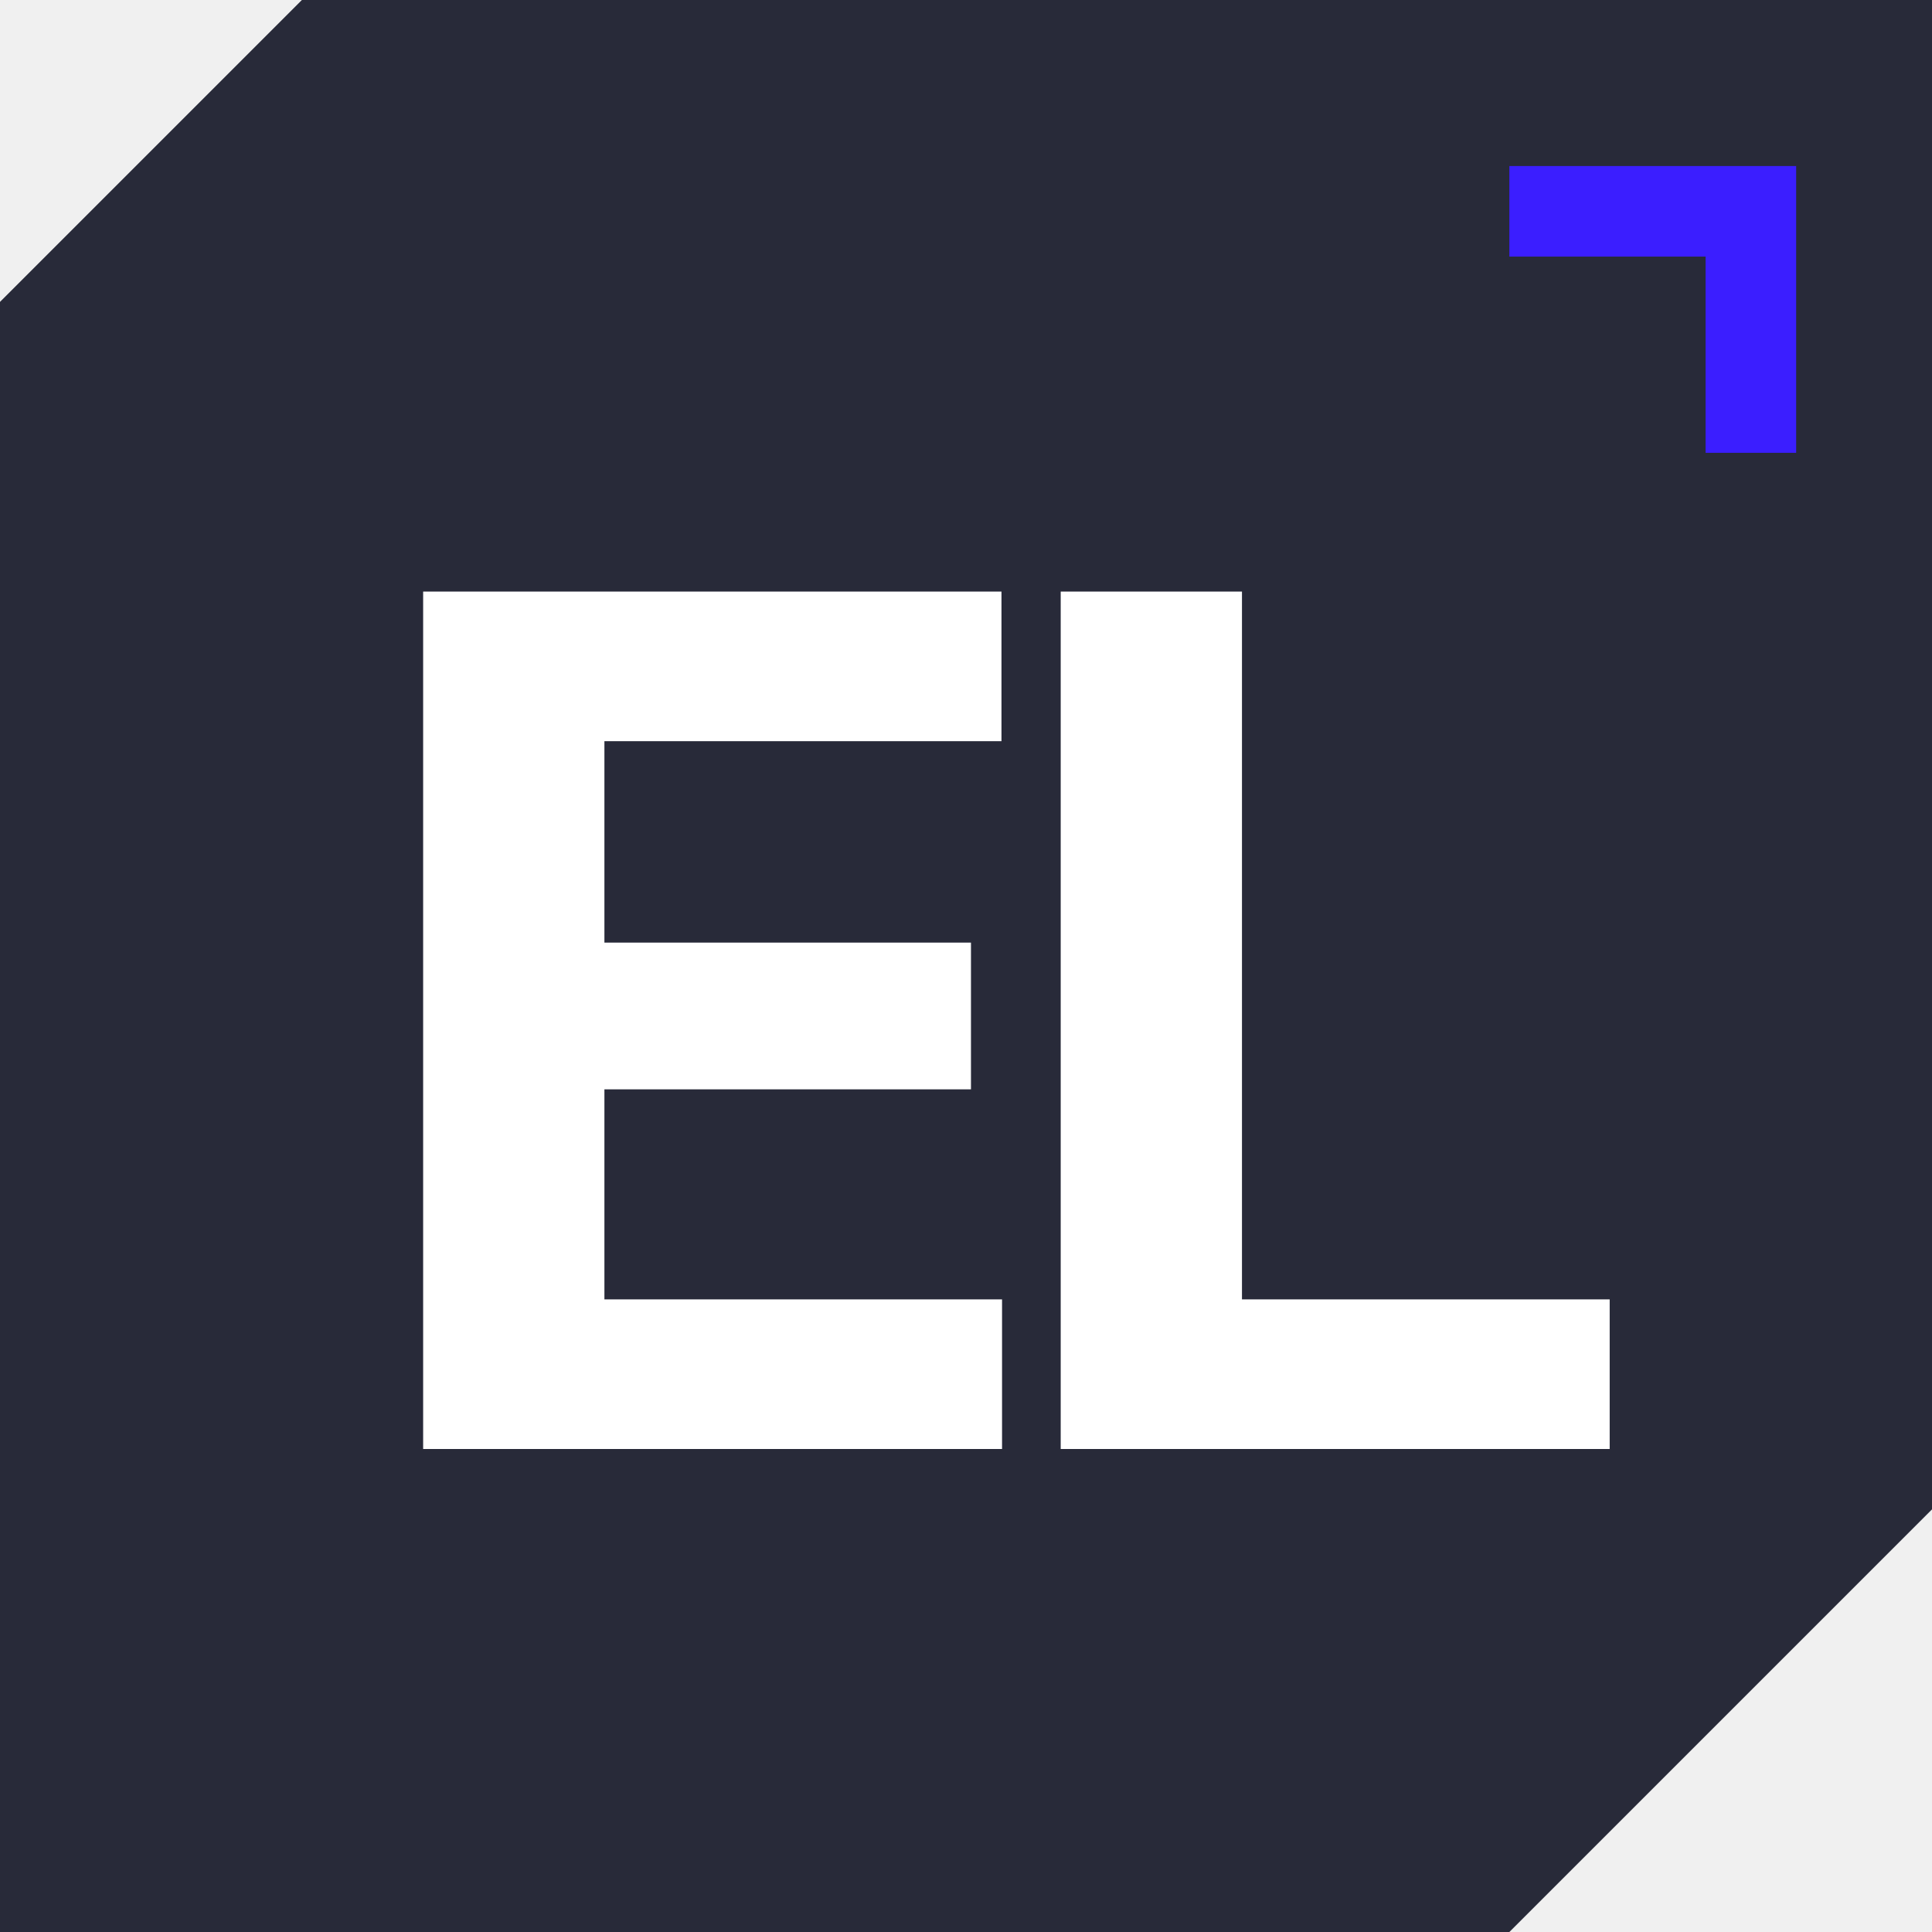
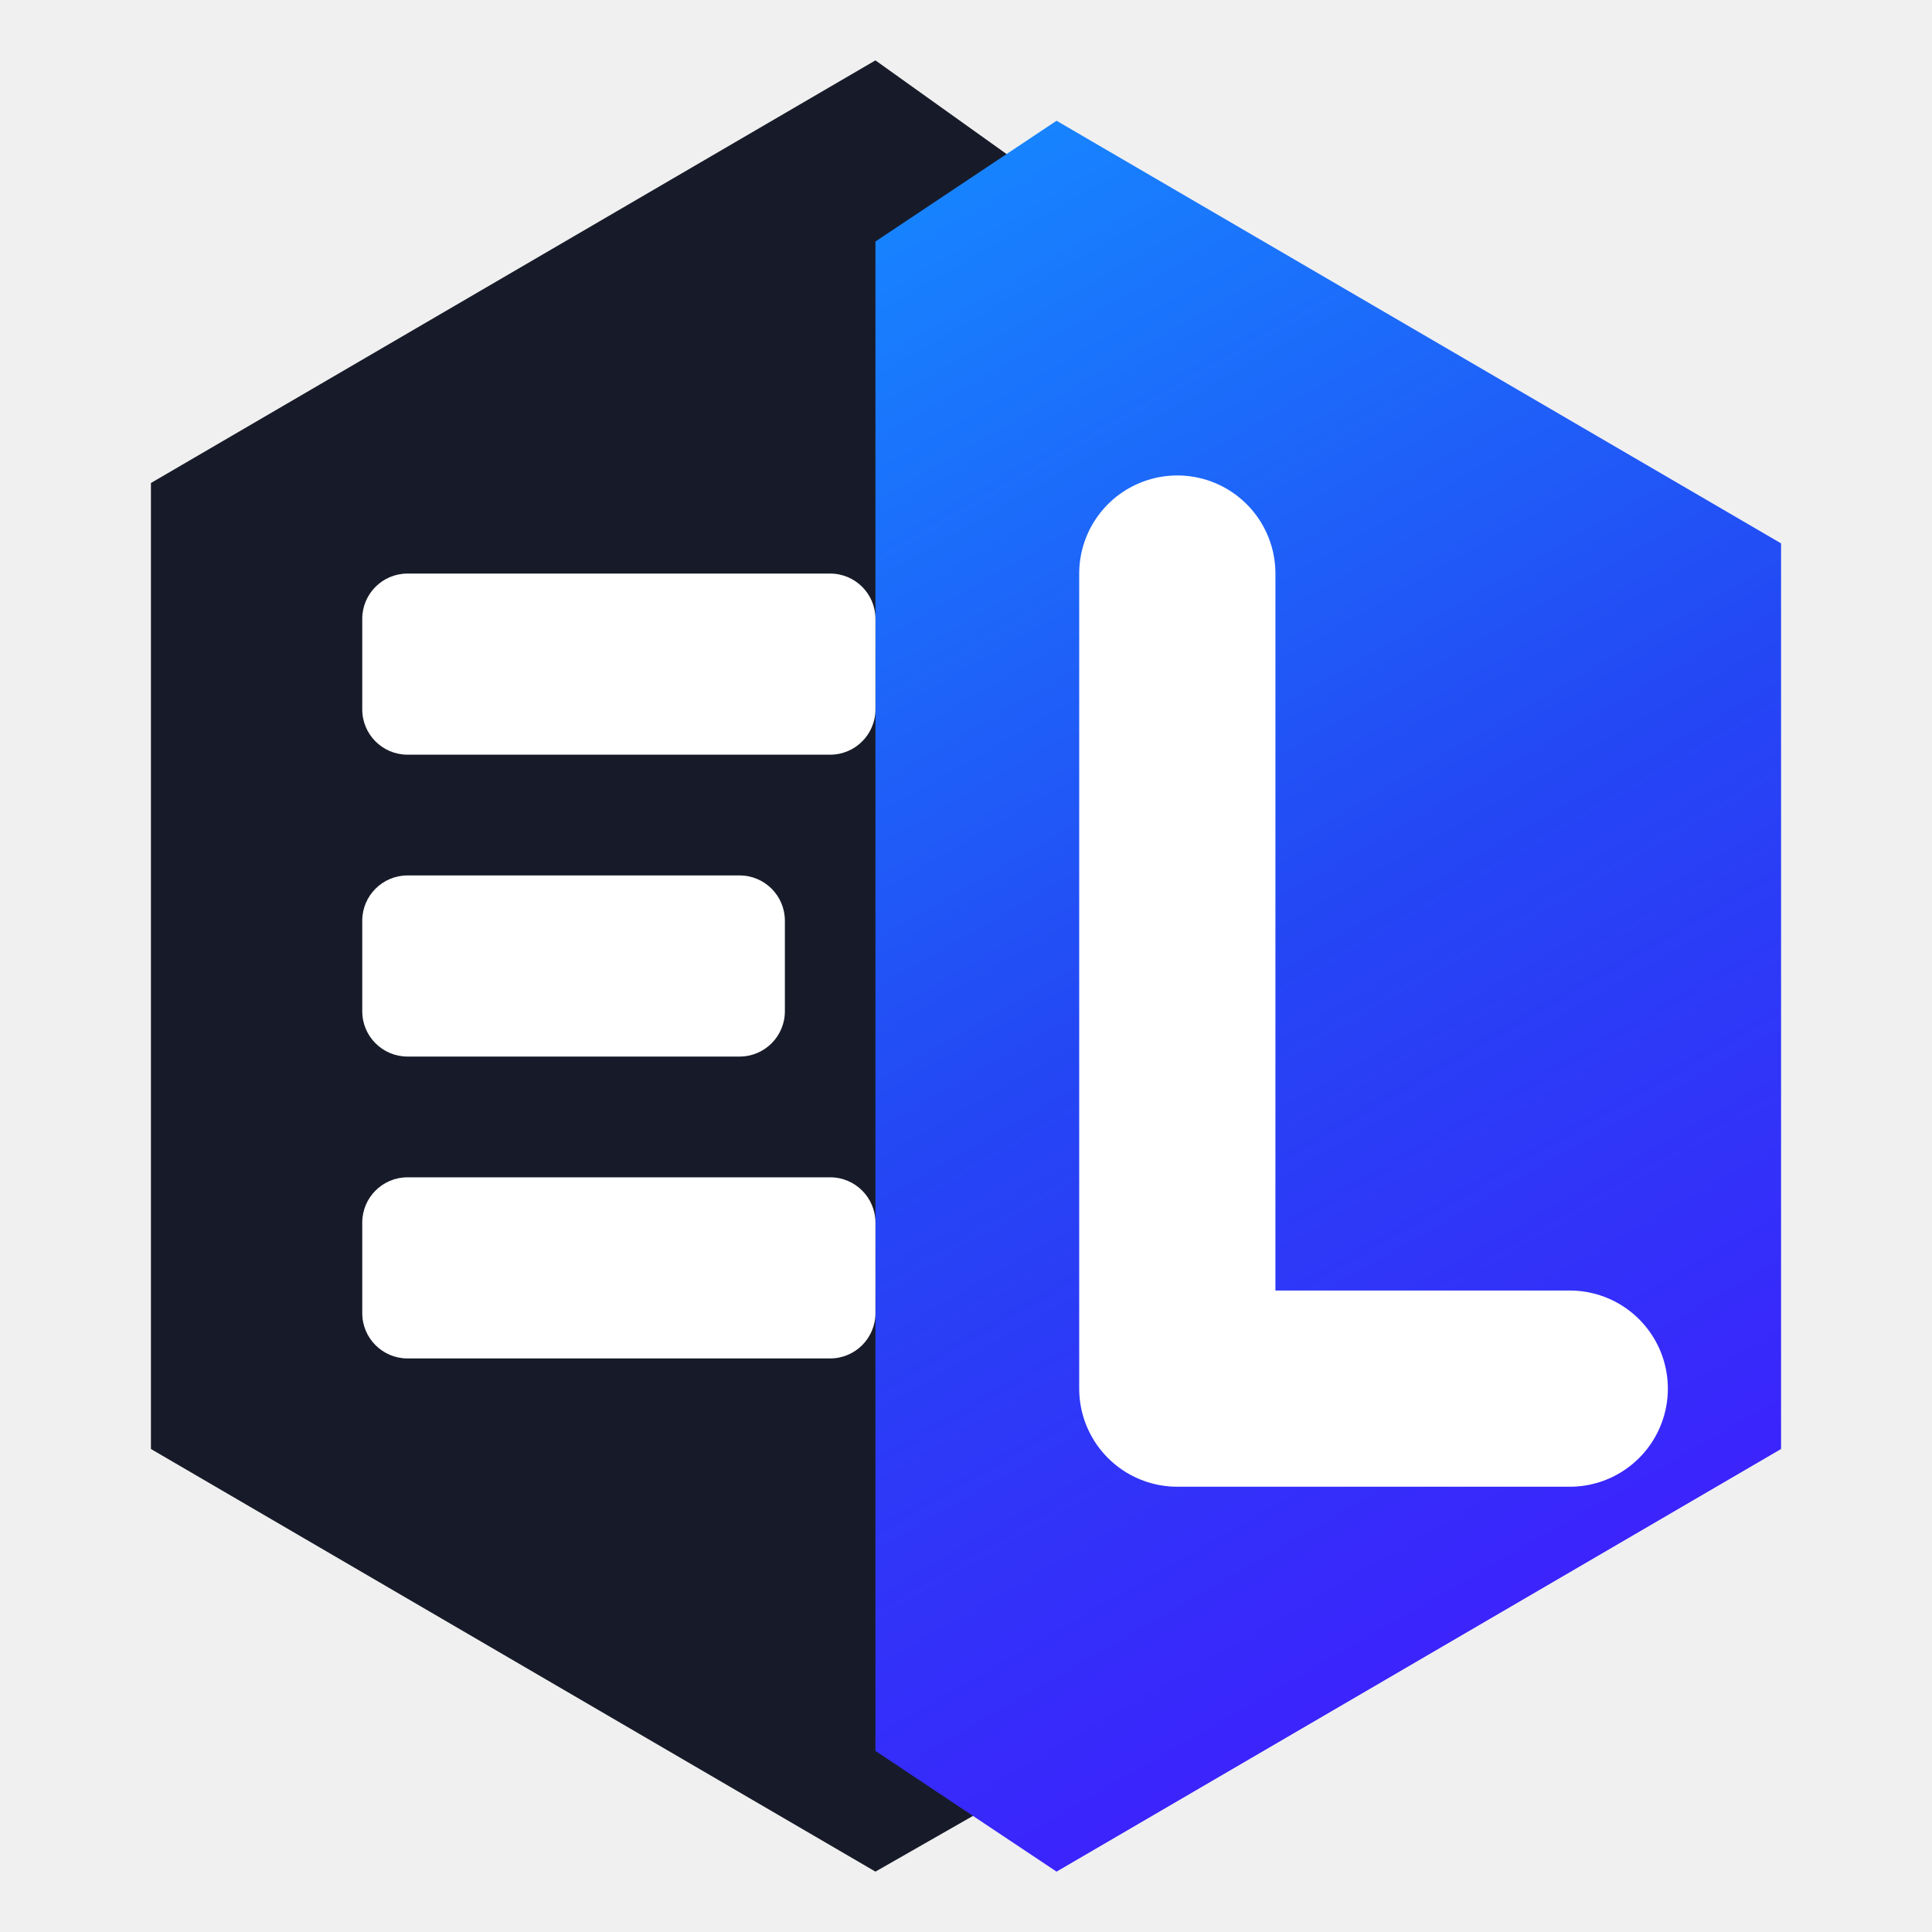
<svg xmlns="http://www.w3.org/2000/svg" viewBox="0 0 64 64">
-   <path d="M10 0H64V50L50 64H0V10Z" fill="#282A39" />
-   <path transform="translate(11.52 48) scale(.0190625 -.0190625)" d="M131 0V1490H1136V1230H446V880H1083V625H446V260H1137V0Z" fill="#fff" />
-   <path transform="translate(32.64 48) scale(.0190625 -.0190625)" d="M131 0V1490H446V260H1085V0Z" fill="#fff" />
-   <path d="M50 7h8v8" fill="none" stroke="#3B1EFF" stroke-width="3" />
+   <defs>
+     <linearGradient id="el-blue" x1="28" y1="6" x2="58" y2="58" gradientUnits="userSpaceOnUse">
+       <stop stop-color="#1687FF" />
+       <stop offset=".48" stop-color="#2447F4" />
+       <stop offset="1" stop-color="#4318FF" />
+     </linearGradient>
+   </defs>
+   <path d="M29 2 5 16v32l24 14 7-4V7Z" fill="#171B29" />
+   <path d="m35 4 24 14v30L35 62l-6-4V8Z" fill="url(#el-blue)" />
+   <g fill="#fff">
+     <rect x="12" y="19" width="17" height="6" rx="1.5" />
+     <rect x="12" y="29" width="14" height="6" rx="1.5" />
+     <rect x="12" y="39" width="17" height="6" rx="1.5" />
+   </g>
+   <path d="M39 19v27h13" fill="none" stroke="#fff" stroke-width="6.5" stroke-linecap="round" stroke-linejoin="round" />
</svg>
